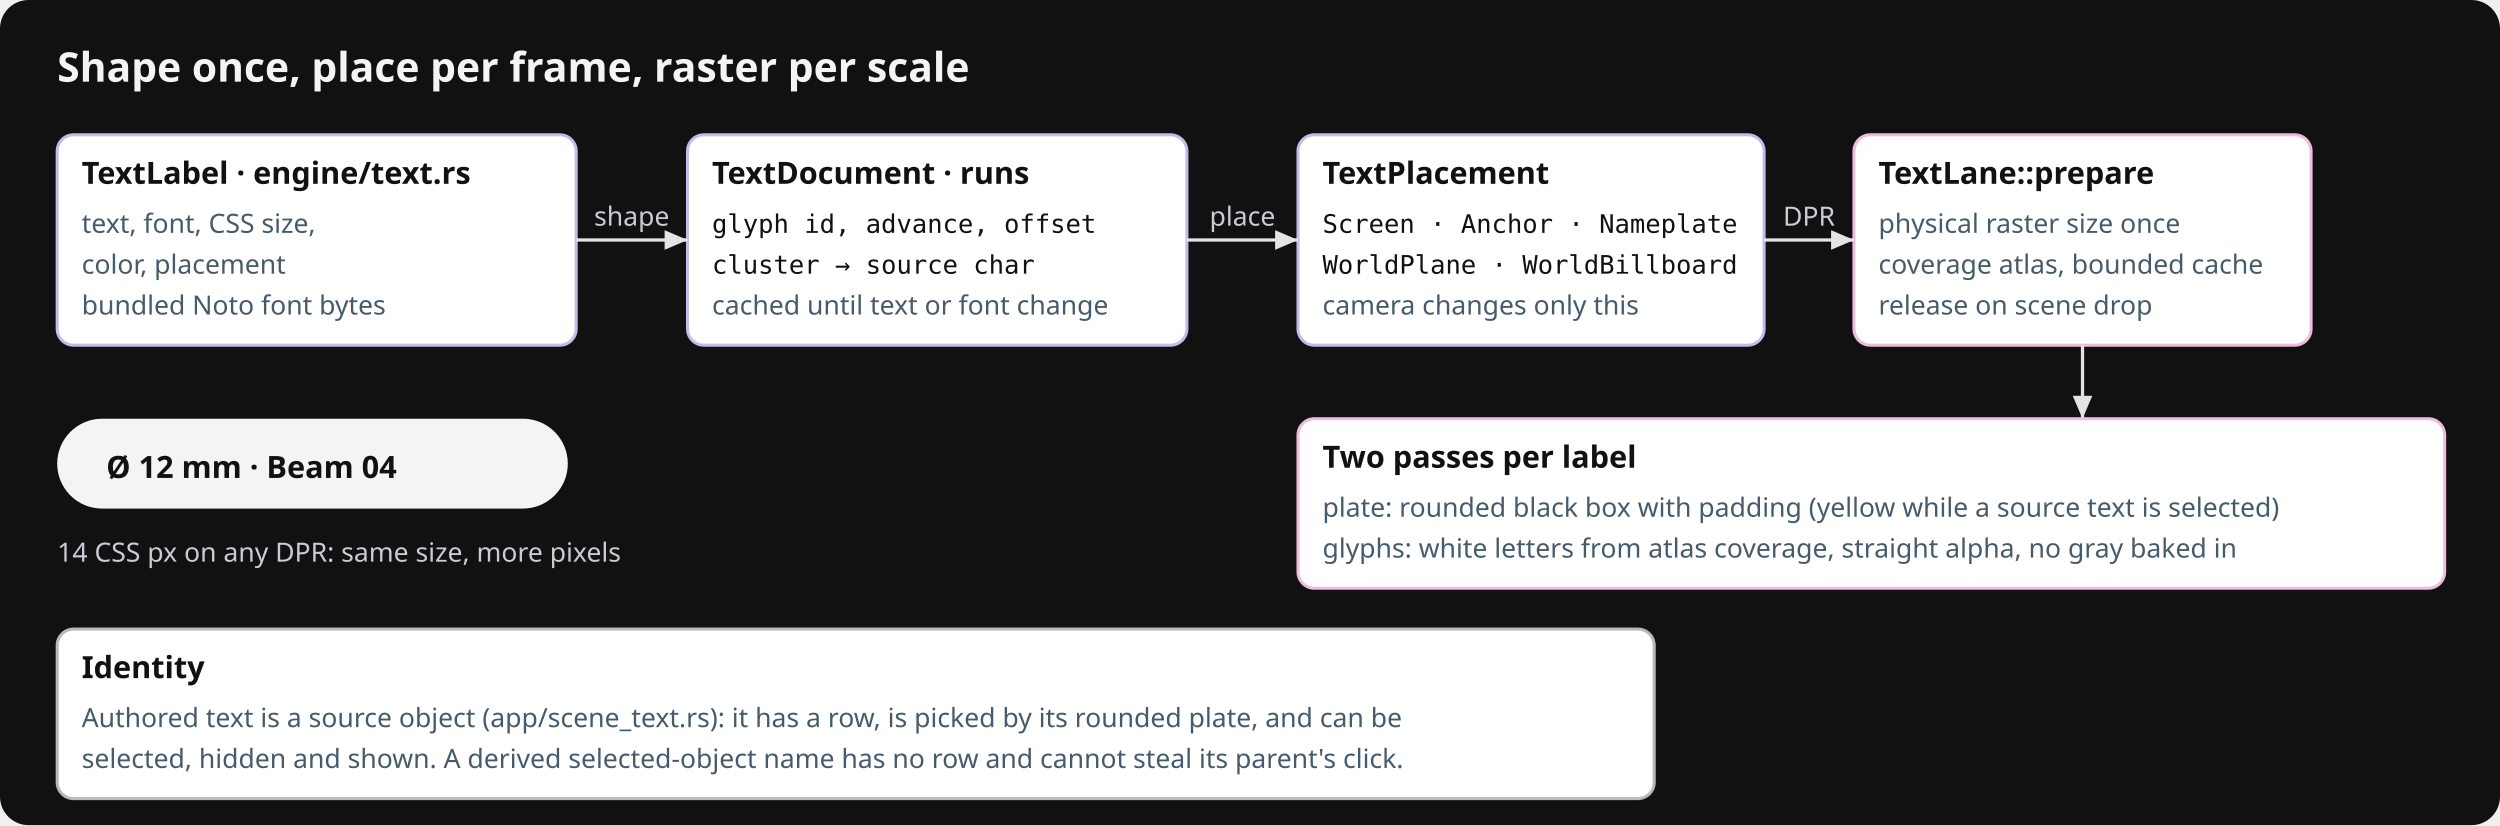
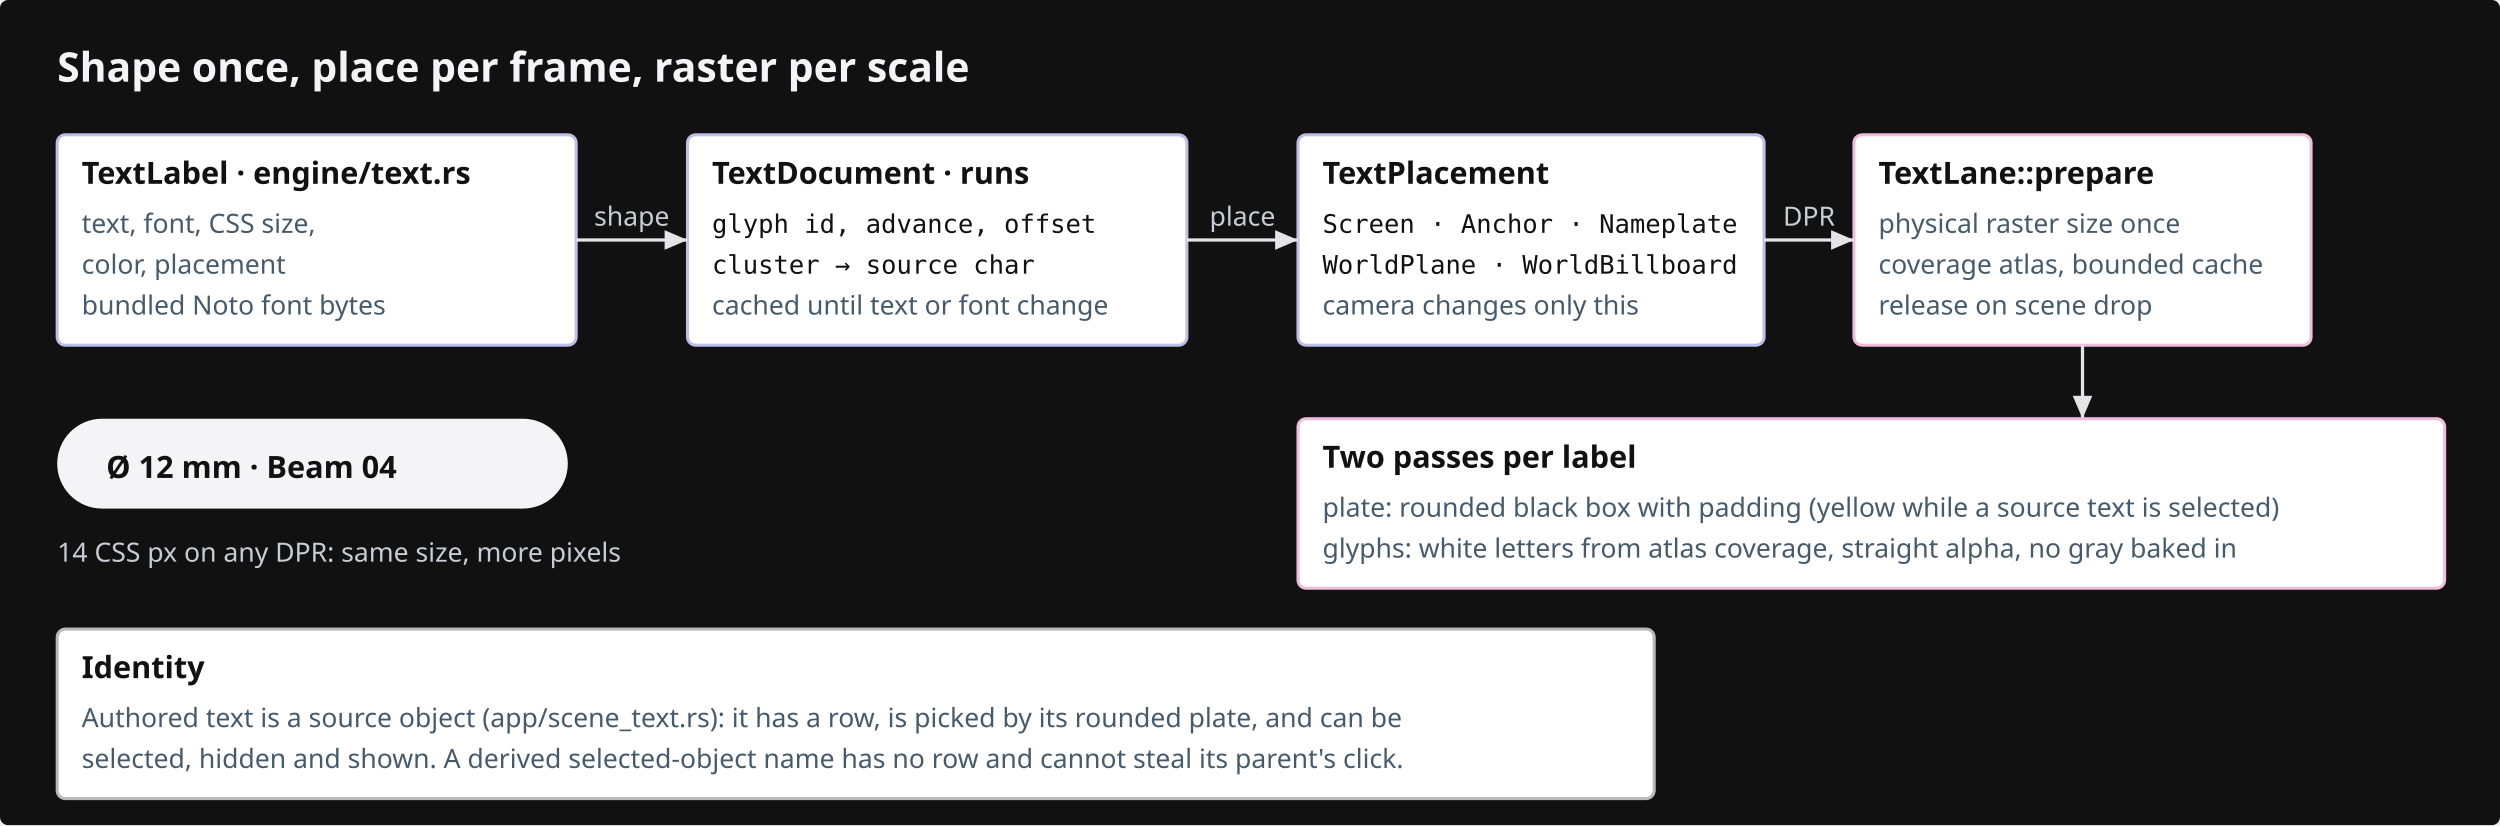
<svg xmlns="http://www.w3.org/2000/svg" viewBox="0 0 1224 404" role="img" aria-labelledby="t d">
  <defs>
    <marker id="a" markerWidth="9" markerHeight="9" refX="7" refY="3" orient="auto">
      <path d="M0,0 L7,3 L0,6" fill="#e4e4e7" />
    </marker>
  </defs>
  <style>text{font-family:system-ui,sans-serif;fill:#f4f4f6;font-size:13px}.h{font-size:20px;font-weight:700}.l{font-size:15px;font-weight:650}.s{font-size:13px;fill:#c9ccd6}.m{font-family:"DejaVu Sans Mono","Liberation Mono",monospace;font-size:12.5px;fill:#f4f4f6}.ar{fill:none;stroke:#e4e4e7;stroke-width:1.6;marker-end:url(#a)}.dash{fill:none;stroke:#e07a26;stroke-width:1.8;stroke-dasharray:7 5}</style>
-   <rect width="100%" height="100%" rx="14" fill="#111111" />
+   <rect width="100%" height="100%" rx="4" fill="#111111" />
  <text class="h" xml:space="preserve" x="28.0" y="40.0" textLength="446.4" lengthAdjust="spacingAndGlyphs">Shape once, place per frame, raster per scale</text>
-   <rect data-box="0" x="28.0" y="66.0" width="254.1" height="103.0" rx="8" fill="#ffffff" stroke="#bdbfe8" stroke-width="1.5" />
+   <rect data-box="0" x="28.0" y="66.0" width="254.1" height="103.0" rx="4" fill="#ffffff" stroke="#bdbfe8" stroke-width="1.5" />
  <text class="l" xml:space="preserve" x="40.0" y="90.0" style="fill:#111111" data-box="0" textLength="190.2" lengthAdjust="spacingAndGlyphs">TextLabel · engine/text.rs</text>
  <text class="s" xml:space="preserve" x="40.0" y="114.0" style="fill:#455b6b" data-box="0" textLength="114.4" lengthAdjust="spacingAndGlyphs">text, font, CSS size,</text>
  <text class="s" xml:space="preserve" x="40.0" y="134.0" style="fill:#455b6b" data-box="0" textLength="99.8" lengthAdjust="spacingAndGlyphs">color, placement</text>
  <text class="s" xml:space="preserve" x="40.0" y="154.0" style="fill:#455b6b" data-box="0" textLength="148.7" lengthAdjust="spacingAndGlyphs">bundled Noto font bytes</text>
-   <rect data-box="1" x="336.6" y="66.0" width="244.5" height="103.0" rx="8" fill="#ffffff" stroke="#bdbfe8" stroke-width="1.5" />
+   <rect data-box="1" x="336.6" y="66.0" width="244.5" height="103.0" rx="4" fill="#ffffff" stroke="#bdbfe8" stroke-width="1.5" />
  <text class="l" xml:space="preserve" x="348.6" y="90.0" style="fill:#111111" data-box="1" textLength="155.2" lengthAdjust="spacingAndGlyphs">TextDocument · runs</text>
  <text class="m" xml:space="preserve" x="348.6" y="114.0" style="fill:#111111" data-box="1" textLength="188.1" lengthAdjust="spacingAndGlyphs">glyph id, advance, offset</text>
  <text class="m" xml:space="preserve" x="348.6" y="134.0" style="fill:#111111" data-box="1" textLength="158.0" lengthAdjust="spacingAndGlyphs">cluster → source char</text>
  <text class="s" xml:space="preserve" x="348.6" y="154.0" style="fill:#455b6b" data-box="1" textLength="193.9" lengthAdjust="spacingAndGlyphs">cached until text or font change</text>
-   <rect data-box="2" x="635.5" y="66.0" width="228.2" height="103.0" rx="8" fill="#ffffff" stroke="#bdbfe8" stroke-width="1.5" />
+   <rect data-box="2" x="635.5" y="66.0" width="228.2" height="103.0" rx="4" fill="#ffffff" stroke="#bdbfe8" stroke-width="1.5" />
  <text class="l" xml:space="preserve" x="647.5" y="90.0" style="fill:#111111" data-box="2" textLength="110.8" lengthAdjust="spacingAndGlyphs">TextPlacement</text>
  <text class="m" xml:space="preserve" x="647.5" y="114.0" style="fill:#111111" data-box="2" textLength="203.1" lengthAdjust="spacingAndGlyphs">Screen · Anchor · Nameplate</text>
  <text class="m" xml:space="preserve" x="647.5" y="134.0" style="fill:#111111" data-box="2" textLength="203.1" lengthAdjust="spacingAndGlyphs">WorldPlane · WorldBillboard</text>
  <text class="s" xml:space="preserve" x="647.5" y="154.0" style="fill:#455b6b" data-box="2" textLength="154.8" lengthAdjust="spacingAndGlyphs">camera changes only this</text>
-   <rect data-box="3" x="907.7" y="66.0" width="223.8" height="103.0" rx="8" fill="#ffffff" stroke="#f0bcdb" stroke-width="1.5" />
+   <rect data-box="3" x="907.7" y="66.0" width="223.8" height="103.0" rx="4" fill="#ffffff" stroke="#f0bcdb" stroke-width="1.5" />
  <text class="l" xml:space="preserve" x="919.7" y="90.0" style="fill:#111111" data-box="3" textLength="134.8" lengthAdjust="spacingAndGlyphs">TextLane::prepare</text>
  <text class="s" xml:space="preserve" x="919.7" y="114.0" style="fill:#455b6b" data-box="3" textLength="147.7" lengthAdjust="spacingAndGlyphs">physical raster size once</text>
  <text class="s" xml:space="preserve" x="919.7" y="134.0" style="fill:#455b6b" data-box="3" textLength="188.2" lengthAdjust="spacingAndGlyphs">coverage atlas, bounded cache</text>
  <text class="s" xml:space="preserve" x="919.7" y="154.0" style="fill:#455b6b" data-box="3" textLength="134.0" lengthAdjust="spacingAndGlyphs">release on scene drop</text>
  <path class="ar" d="M282.1,117.5 L336.6,117.5" />
  <text class="s" xml:space="preserve" x="309.3" y="110.5" text-anchor="middle" textLength="36.9" lengthAdjust="spacingAndGlyphs">shape</text>
  <path class="ar" d="M581.0,117.5 L635.5,117.5" />
  <text class="s" xml:space="preserve" x="608.3" y="110.5" text-anchor="middle" textLength="32.2" lengthAdjust="spacingAndGlyphs">place</text>
  <path class="ar" d="M863.7,117.5 L907.7,117.5" />
  <text class="s" xml:space="preserve" x="885.7" y="110.5" text-anchor="middle" textLength="25.4" lengthAdjust="spacingAndGlyphs">DPR</text>
  <path class="ar" d="M1019.6,169.0 L1019.6,205.0" />
-   <rect data-box="4" x="635.5" y="205.0" width="561.4" height="83.0" rx="8" fill="#ffffff" stroke="#f0bcdb" stroke-width="1.5" />
+   <rect data-box="4" x="635.5" y="205.0" width="561.4" height="83.0" rx="4" fill="#ffffff" stroke="#f0bcdb" stroke-width="1.5" />
  <text class="l" xml:space="preserve" x="647.5" y="229.0" style="fill:#111111" data-box="4" textLength="153.6" lengthAdjust="spacingAndGlyphs">Two passes per label</text>
  <text class="s" xml:space="preserve" x="647.5" y="253.0" style="fill:#455b6b" data-box="4" textLength="468.1" lengthAdjust="spacingAndGlyphs">plate: rounded black box with padding (yellow while a source text is selected)</text>
  <text class="s" xml:space="preserve" x="647.5" y="273.0" style="fill:#455b6b" data-box="4" textLength="447.3" lengthAdjust="spacingAndGlyphs">glyphs: white letters from atlas coverage, straight alpha, no gray baked in</text>
  <rect x="28" y="205" width="250" height="44" rx="22" fill="#f4f4f6" />
  <text class="l" xml:space="preserve" x="52.0" y="234.0" style="fill:#111111" textLength="142.1" lengthAdjust="spacingAndGlyphs">Ø 12 mm · Beam 04</text>
  <text class="s" xml:space="preserve" x="28.0" y="275.0" textLength="275.8" lengthAdjust="spacingAndGlyphs">14 CSS px on any DPR: same size, more pixels</text>
-   <rect data-box="5" x="28.0" y="308.0" width="781.9" height="83.0" rx="8" fill="#ffffff" stroke="#b9b9bd" stroke-width="1.5" />
+   <rect data-box="5" x="28.0" y="308.0" width="781.9" height="83.0" rx="4" fill="#ffffff" stroke="#b9b9bd" stroke-width="1.5" />
  <text class="l" xml:space="preserve" x="40.0" y="332.0" style="fill:#111111" data-box="5" textLength="60.1" lengthAdjust="spacingAndGlyphs">Identity</text>
  <text class="s" xml:space="preserve" x="40.0" y="356.0" style="fill:#455b6b" data-box="5" textLength="645.9" lengthAdjust="spacingAndGlyphs">Authored text is a source object (app/scene_text.rs): it has a row, is picked by its rounded plate, and can be</text>
  <text class="s" xml:space="preserve" x="40.0" y="376.0" style="fill:#455b6b" data-box="5" textLength="646.6" lengthAdjust="spacingAndGlyphs">selected, hidden and shown. A derived selected-object name has no row and cannot steal its parent's click.</text>
</svg>
